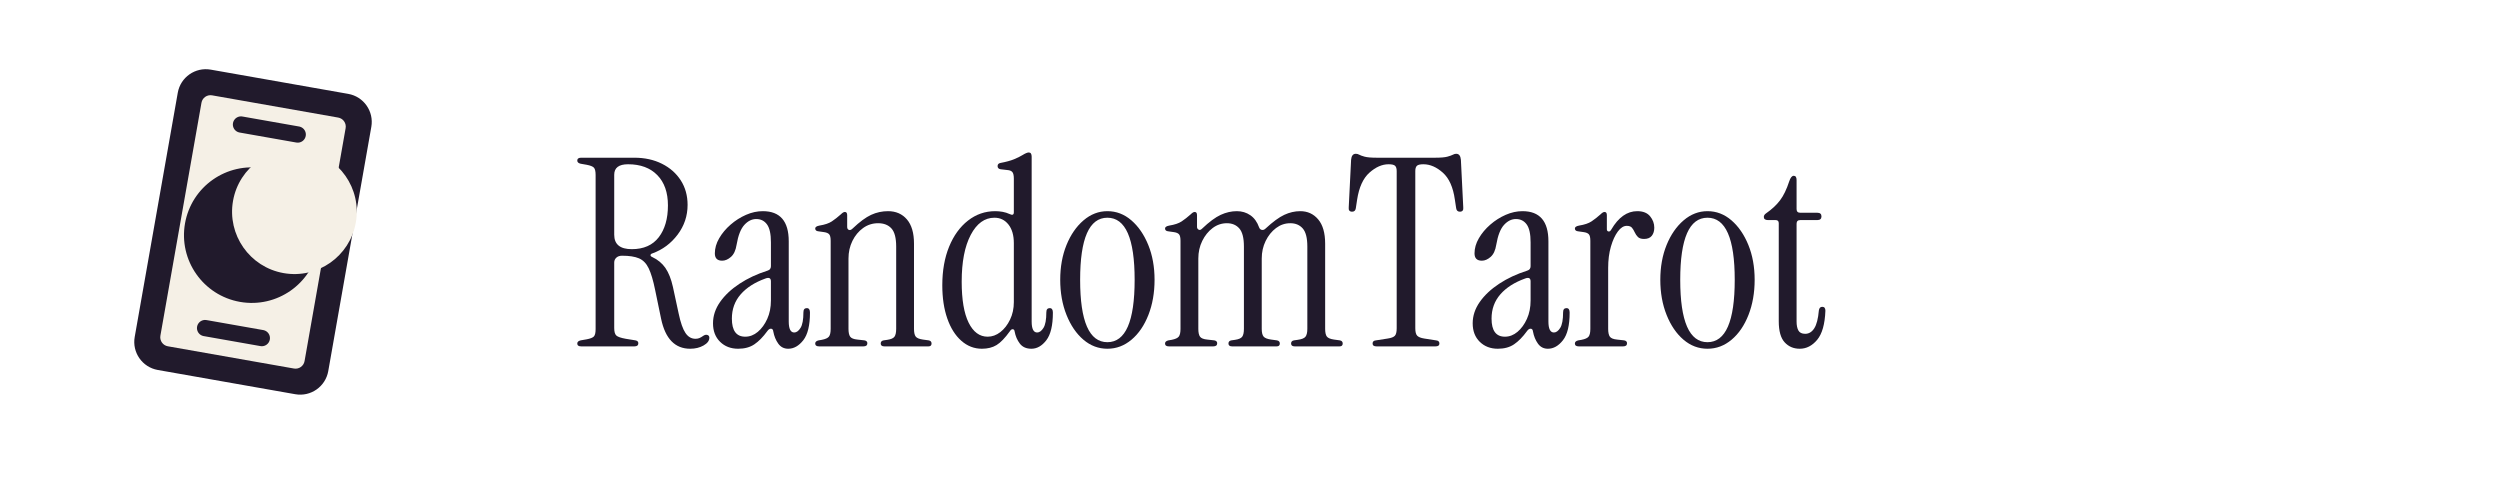
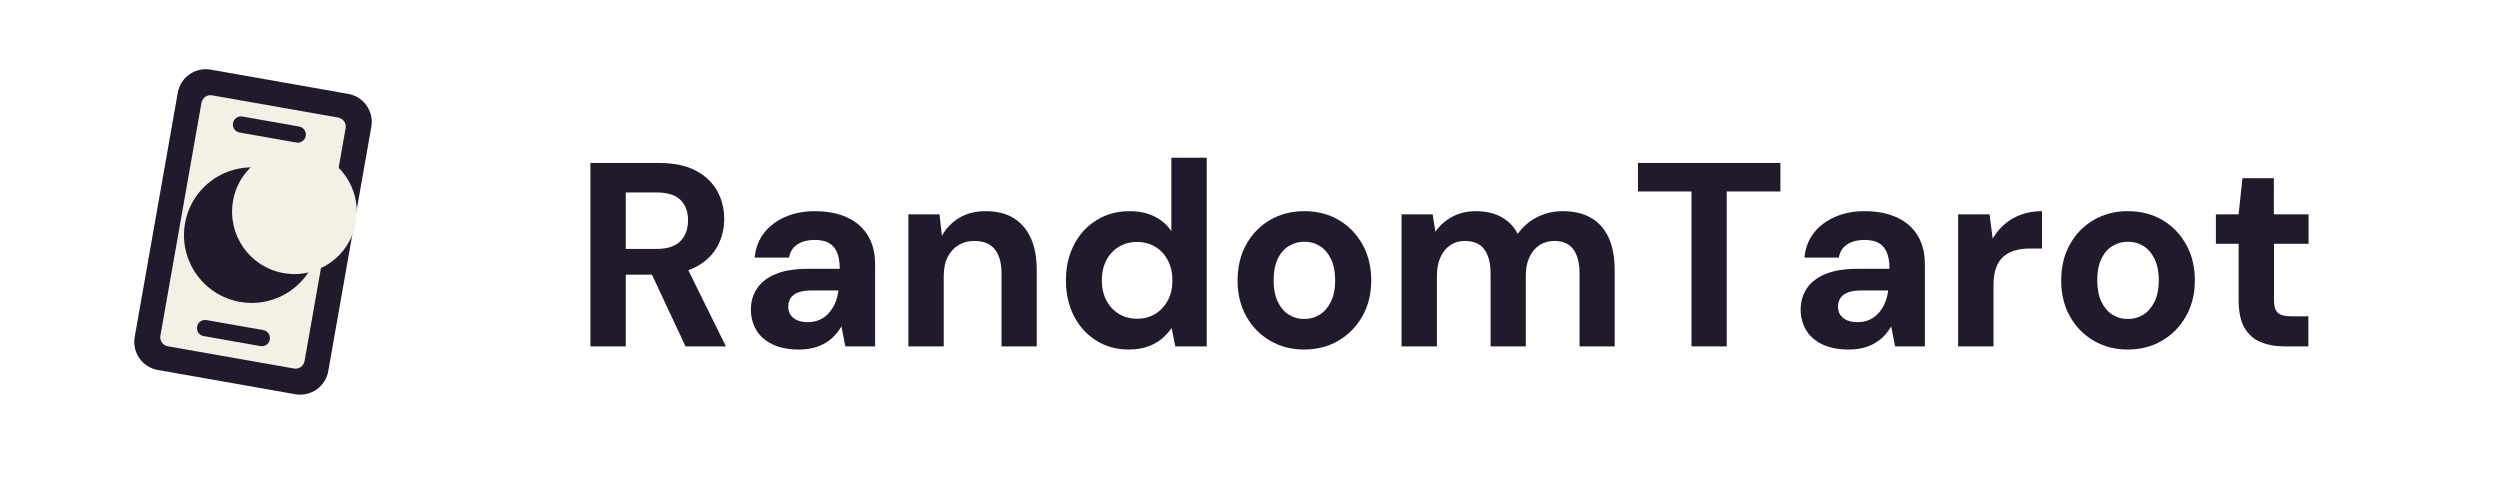
<svg xmlns="http://www.w3.org/2000/svg" viewBox="0 0 830 160" width="830" height="160">
  <g transform="translate(12 5) scale(2.25)">
    <g transform="rotate(10 32 32)">
      <rect x="17.5" y="9.5" width="29" height="45" rx="4.2" fill="#211A2C" />
      <rect x="21.2" y="13.2" width="21.6" height="37.6" rx="1.35" fill="#F5F0E6" />
      <circle cx="31.9" cy="32.5" r="10" fill="#211A2C" />
      <circle cx="37.5" cy="28" r="9.2" fill="#F5F0E6" />
      <path d="M27.5 16.7h8.5M27.5 47.2h8.5" stroke="#211A2C" stroke-width="2.4" stroke-linecap="round" />
    </g>
  </g>
  <g fill="#211A2C" transform="translate(190 115) scale(0.087 -0.087)">
-     <path d="M450 -9Q363 -9 339 105L316 216Q305 270 291.5 298.0Q278 326 254.5 336.0Q231 346 190 346Q176 346 168.0 338.5Q160 331 160 320V70Q160 49 168.0 41.5Q176 34 204 29L241 23Q252 21 252 12Q252 0 237 0H34Q19 0 19 11Q19 20 32 23L55 27Q76 31 82.5 38.0Q89 45 89 66V654Q89 675 82.5 682.0Q76 689 55 693L32 697Q19 700 19 709Q19 720 34 720H237Q296 720 342.0 697.0Q388 674 414.0 633.5Q440 593 440 540Q440 477 402.0 426.5Q364 376 306 355Q299 353 298.5 348.5Q298 344 305 341Q337 326 355.5 299.0Q374 272 384 227L406 125Q417 73 432.0 51.0Q447 29 470 29Q478 29 484.5 31.5Q491 34 501 41Q509 46 516.0 43.5Q523 41 523 33Q523 16 501.0 3.5Q479 -9 450 -9ZM227 371Q295 371 330.0 416.5Q365 462 365 538Q365 612 324.5 653.5Q284 695 213 695Q160 695 160 655V426Q160 371 227 371Z" transform="translate(0.000 0)" />
-     <path d="M120 -9Q78 -9 51.0 17.5Q24 44 24 88Q24 131 51.0 169.5Q78 208 125.0 239.0Q172 270 232 289Q245 293 245 306V397Q245 445 230.0 465.5Q215 486 189 486Q164 486 143.5 463.5Q123 441 114 388Q109 356 92.5 341.5Q76 327 59 327Q31 327 31 355Q31 384 47.5 412.5Q64 441 91.0 464.5Q118 488 150.0 502.0Q182 516 214 516Q313 516 313 401V95Q313 53 334 53Q347 53 358.0 70.5Q369 88 369 130Q369 146 382 146Q394 146 394 129Q394 56 368.5 23.5Q343 -9 311 -9Q287 -9 273.0 10.5Q259 30 254 57Q253 67 245.5 67.5Q238 68 231 58Q207 25 182.0 8.0Q157 -9 120 -9ZM147 37Q173 37 195.0 55.5Q217 74 231.0 105.0Q245 136 245 175V248Q245 267 224 259Q163 237 129.5 198.5Q96 160 96 106Q96 37 147 37Z" transform="translate(513.000 0)" />
-     <path d="M30 0Q15 0 15 11Q15 20 28 23L40 25Q61 29 67.5 37.5Q74 46 74 67V403Q74 421 68.5 427.5Q63 434 49 436L28 439Q15 440 15 450Q15 458 31 461Q62 466 78.5 477.0Q95 488 113 504Q122 513 128 513Q137 513 137 501V456Q137 447 143.5 444.5Q150 442 158 450Q198 488 228.5 502.0Q259 516 293 516Q338 516 365.0 484.5Q392 453 392 392V67Q392 46 398.5 37.5Q405 29 426 26L448 23Q459 21 459 11Q459 0 447 0H279Q265 0 265 11Q265 21 276 23L290 25Q311 28 317.5 37.0Q324 46 324 67V381Q324 430 306.0 450.0Q288 470 255 470Q223 470 197.5 451.5Q172 433 157.0 402.5Q142 372 142 335V67Q142 46 148.5 37.0Q155 28 176 26L203 23Q214 21 214 12Q214 0 199 0Z" transform="translate(912.000 0)" />
-     <path d="M181 -9Q137 -9 102.5 21.5Q68 52 49.0 106.5Q30 161 30 233Q30 317 56.0 380.5Q82 444 128.0 480.0Q174 516 232 516Q246 516 260.0 513.5Q274 511 287 505Q303 497 303 512V640Q303 658 297.5 665.0Q292 672 278 673L252 676Q241 678 241 688Q241 698 252 700Q284 706 303.5 714.0Q323 722 336 730Q352 740 360 740Q371 740 371 724V95Q371 53 392 53Q405 53 416.0 70.5Q427 88 427 130Q427 146 440 146Q452 146 452 129Q452 56 427.0 23.5Q402 -9 370 -9Q341 -9 326.0 10.5Q311 30 306 57Q305 65 299.0 65.5Q293 66 288 58Q260 19 237.0 5.0Q214 -9 181 -9ZM203 37Q229 37 251.5 54.5Q274 72 288.5 102.0Q303 132 303 169V394Q303 439 282.5 465.0Q262 491 229 491Q173 491 138.5 425.5Q104 360 104 247Q104 144 130.5 90.5Q157 37 203 37Z" transform="translate(1382.000 0)" />
-     <path d="M203 -9Q152 -9 111.5 25.5Q71 60 47.0 120.0Q23 180 23 254Q23 328 47.0 387.0Q71 446 112.0 481.0Q153 516 203 516Q254 516 294.5 481.0Q335 446 359.0 387.0Q383 328 383 254Q383 180 359.5 120.0Q336 60 295.0 25.5Q254 -9 203 -9ZM203 16Q307 16 307 254Q307 491 203 491Q99 491 99 254Q99 16 203 16Z" transform="translate(1839.000 0)" />
-     <path d="M30 0Q15 0 15 11Q15 20 28 23L40 25Q61 29 67.5 37.5Q74 46 74 67V403Q74 421 68.5 427.5Q63 434 49 436L28 439Q15 440 15 450Q15 458 31 461Q62 466 78.5 477.0Q95 488 113 504Q122 513 128 513Q137 513 137 501V456Q137 449 143.0 445.5Q149 442 156 449Q197 488 227.5 502.0Q258 516 289 516Q318 516 340.5 500.5Q363 485 374 454Q377 446 384.5 444.5Q392 443 399 450Q440 488 470.0 502.0Q500 516 531 516Q573 516 599.5 484.5Q626 453 626 392V67Q626 46 632.5 37.5Q639 29 660 26L682 23Q693 21 693 11Q693 0 681 0H510Q496 0 496 11Q496 21 507 23L521 25Q544 28 551.0 37.0Q558 46 558 67V381Q558 430 540.5 450.0Q523 470 493 470Q463 470 438.5 451.5Q414 433 399.0 402.5Q384 372 384 335V67Q384 46 391.0 37.5Q398 29 420 26L442 23Q453 21 453 11Q453 0 441 0H271Q257 0 257 11Q257 21 268 23L282 25Q303 28 309.5 37.0Q316 46 316 67V381Q316 430 298.5 450.0Q281 470 251 470Q221 470 196.5 451.5Q172 433 157.0 402.5Q142 372 142 335V67Q142 46 148.5 37.0Q155 28 176 26L203 23Q214 21 214 12Q214 0 199 0Z" transform="translate(2247.000 0)" />
-     <path d="M118 0Q103 0 103 11Q103 22 116 23L161 30Q181 33 188.0 40.5Q195 48 195 69V669Q195 683 189.0 689.0Q183 695 164 695Q127 695 91.0 663.0Q55 631 44 560L39 527Q37 514 25 514Q10 514 12 531L21 712Q23 735 39 735Q46 735 52.0 731.5Q58 728 72.5 724.0Q87 720 119 720H342Q374 720 388.5 724.0Q403 728 409.5 731.5Q416 735 422 735Q438 735 440 712L449 531Q451 514 436 514Q424 514 422 527L417 560Q407 631 371.0 663.0Q335 695 297 695Q278 695 272.0 689.0Q266 683 266 669V69Q266 48 273.5 40.5Q281 33 300 30L345 23Q358 22 358 11Q358 0 343 0Z" transform="translate(2951.000 0)" />
-     <path d="M120 -9Q78 -9 51.0 17.5Q24 44 24 88Q24 131 51.0 169.5Q78 208 125.0 239.0Q172 270 232 289Q245 293 245 306V397Q245 445 230.0 465.5Q215 486 189 486Q164 486 143.5 463.5Q123 441 114 388Q109 356 92.5 341.5Q76 327 59 327Q31 327 31 355Q31 384 47.5 412.5Q64 441 91.0 464.5Q118 488 150.0 502.0Q182 516 214 516Q313 516 313 401V95Q313 53 334 53Q347 53 358.0 70.5Q369 88 369 130Q369 146 382 146Q394 146 394 129Q394 56 368.5 23.5Q343 -9 311 -9Q287 -9 273.0 10.5Q259 30 254 57Q253 67 245.5 67.5Q238 68 231 58Q207 25 182.0 8.0Q157 -9 120 -9ZM147 37Q173 37 195.0 55.5Q217 74 231.0 105.0Q245 136 245 175V248Q245 267 224 259Q163 237 129.5 198.5Q96 160 96 106Q96 37 147 37Z" transform="translate(3412.000 0)" />
-     <path d="M154 446Q195 516 253 516Q286 516 302.0 496.5Q318 477 318 453Q318 434 308.5 422.0Q299 410 279 410Q263 410 255.5 417.5Q248 425 243.5 435.0Q239 445 233.0 452.5Q227 460 213 460Q195 460 179.0 438.5Q163 417 152.5 381.0Q142 345 142 299V67Q142 46 148.5 37.0Q155 28 176 26L203 23Q214 21 214 12Q214 0 199 0H30Q15 0 15 11Q15 20 28 23L40 25Q61 29 67.5 37.5Q74 46 74 67V403Q74 421 68.5 427.5Q63 434 49 436L28 439Q15 440 15 450Q15 458 31 461Q62 466 78.5 477.0Q95 488 113 504Q122 513 128 513Q137 513 137 501V447Q137 440 143.0 438.5Q149 437 154 446Z" transform="translate(3811.000 0)" />
-     <path d="M203 -9Q152 -9 111.5 25.5Q71 60 47.0 120.0Q23 180 23 254Q23 328 47.0 387.0Q71 446 112.0 481.0Q153 516 203 516Q254 516 294.5 481.0Q335 446 359.0 387.0Q383 328 383 254Q383 180 359.5 120.0Q336 60 295.0 25.5Q254 -9 203 -9ZM203 16Q307 16 307 254Q307 491 203 491Q99 491 99 254Q99 16 203 16Z" transform="translate(4129.000 0)" />
-     <path d="M147 -9Q112 -9 89.5 15.5Q67 40 67 96V470Q67 482 55 482H26Q10 482 10 494Q10 502 19 508Q52 531 72.0 557.5Q92 584 107 630Q114 651 124 651Q135 651 135 635V524Q135 510 149 510H214Q230 510 230 496Q230 482 214 482H149Q135 482 135 468V95Q135 73 142.0 60.5Q149 48 168 48Q189 48 202.5 69.0Q216 90 220 137Q222 151 233 151Q245 151 245 136Q242 59 213.5 25.0Q185 -9 147 -9Z" transform="translate(4537.000 0)" />
+     <path d="M69.138 0V700H330.895Q415.24 700 470.464 671.035Q525.688 642.069 552.74 593.724Q579.791 545.38 579.791 485.621Q579.791 429.621 553.412 381.156Q527.033 332.69 471.688 303.225Q416.343 273.759 329.24 273.759H204.136V0ZM432.104 0 288.069 307.724H434.239L586.205 0ZM204.136 371.999H322.551Q383.793 371.999 412.793 401.913Q441.793 431.828 441.793 481.104Q441.793 529.622 413.207 558.501Q384.62 587.381 322.137 587.381H204.136Z" transform="translate(0.000 0)" />
+     <path d="M235.759 -12Q173.586 -12 132.293 8.621Q91 29.241 71.293 63.862Q51.586 98.483 51.586 140.483Q51.586 186.207 75.155 221.414Q98.724 256.621 146.638 276.293Q194.552 295.966 267 295.966H390.621Q390.621 333.001 380.811 357.467Q371 381.932 350.241 394.122Q329.482 406.312 294.344 406.312Q256.309 406.312 229.809 389.639Q203.308 372.967 197.067 338.863H65.931Q71.345 393.449 101.552 432.587Q131.759 471.724 182.276 493.862Q232.793 516 294.93 516Q366.689 516 418.464 492.259Q470.24 468.517 497.929 423.31Q525.619 378.103 525.619 312V0H411.931L396.966 76.69Q386.38 57.449 371.173 41.293Q355.966 25.138 335.845 13.104Q315.724 1.069 290.983 -5.465Q266.241 -12 235.759 -12ZM268.103 92.412Q293.724 92.412 314.31 101.637Q334.897 110.861 349.621 127.861Q364.345 144.862 373.38 166.19Q382.415 187.518 385.345 212.139V213.38H282.207Q251.378 213.38 231.636 205.691Q211.895 198.001 202.998 183.949Q194.101 169.897 194.101 152.103Q194.101 132.724 203.377 119.465Q212.653 106.206 229.533 99.309Q246.412 92.412 268.103 92.412Z" transform="translate(630.000 0)" />
+     <path d="M66.483 0V504H185.274L194.55 421.862Q217.964 464.759 260.412 490.379Q302.86 516 362.205 516Q424.722 516 467.722 489.862Q510.722 463.724 533.55 413.88Q556.377 364.035 556.377 291.035V0H421.966V278.518Q421.966 338.105 396.379 370.243Q370.793 402.381 317.413 402.381Q284.206 402.381 257.947 386.571Q231.688 370.76 216.584 341.346Q201.481 311.932 201.481 269V0Z" transform="translate(1216.000 0)" />
+     <path d="M289.655 -12Q220.759 -12 166.345 22.207Q111.931 56.414 81.345 116.121Q50.759 175.828 50.759 251.828Q50.759 327.828 81.638 387.914Q112.517 448 168.017 482.0Q223.517 516 293 516Q347.966 516 388.311 495.983Q428.656 475.965 453.07 439.758V720H588.068V0H468.104L454.07 70.104Q438.656 47.449 416.294 28.88Q393.932 10.311 362.742 -0.845Q331.552 -12 289.655 -12ZM322.516 105.55Q362.551 105.55 392.638 124.567Q422.724 143.585 439.914 176.12Q457.104 208.655 457.104 252Q457.104 294.932 439.914 327.967Q422.724 361.001 392.345 379.726Q361.965 398.45 321.93 398.45Q282.895 398.45 252.223 379.726Q221.55 361.001 204.653 327.967Q187.756 294.932 187.756 252.586Q187.756 209.241 204.653 176.413Q221.55 143.585 252.223 124.567Q282.895 105.55 322.516 105.55Z" transform="translate(1833.000 0)" />
+     <path d="M304.379 -12Q232.62 -12 174.862 21.672Q117.103 55.345 83.931 114.845Q50.759 174.345 50.759 251Q50.759 329.655 84.138 389.448Q117.517 449.241 175.189 482.621Q232.862 516 304.62 516Q378.965 516 436.224 482.621Q493.482 449.241 527.155 389.448Q560.827 329.655 560.827 252Q560.827 174.345 526.948 114.845Q493.068 55.345 435.603 21.672Q378.137 -12 304.379 -12ZM304.793 104.55Q337.828 104.55 364.276 121.067Q390.725 137.585 406.984 170.62Q423.243 203.655 423.243 252Q423.243 300.759 407.191 333.587Q391.139 366.415 364.897 382.933Q338.655 399.45 305.207 399.45Q273.172 399.45 246.223 382.933Q219.274 366.415 203.808 333.587Q188.343 300.759 188.343 252Q188.343 203.655 204.101 170.62Q219.86 137.585 246.102 121.067Q272.344 104.55 304.793 104.55Z" transform="translate(2488.000 0)" />
+     <path d="M66.483 0V504H185.274L195.55 437.276Q219.55 472.759 259.464 494.379Q299.377 516 350.308 516Q387.55 516 417.877 506.379Q448.205 496.759 471.326 477.603Q494.447 458.448 510.033 429.551Q538.377 469.689 583.291 492.845Q628.205 516 681.964 516Q746.412 516 790.791 489.862Q835.17 463.724 857.498 413.587Q879.825 363.449 879.825 290.449V0H745.828V277.932Q745.828 338.105 722.155 370.243Q698.482 402.381 650.103 402.381Q617.551 402.381 592.999 386.277Q568.447 370.174 554.55 340.553Q540.653 310.932 540.653 268V0H406.241V277.932Q406.241 338.105 382.276 370.243Q358.31 402.381 307.758 402.381Q276.792 402.381 253.033 386.571Q229.274 370.76 215.377 340.846Q201.481 310.932 201.481 268V0Z" transform="translate(3098.000 0)" />
+     <path d="M231.966 0V591.14H27.655V700H571.274V591.14H366.377V0Z" transform="translate(4039.000 0)" />
+     <path d="M235.759 -12Q173.586 -12 132.293 8.621Q91 29.241 71.293 63.862Q51.586 98.483 51.586 140.483Q51.586 186.207 75.155 221.414Q98.724 256.621 146.638 276.293Q194.552 295.966 267 295.966H390.621Q390.621 333.001 380.811 357.467Q371 381.932 350.241 394.122Q329.482 406.312 294.344 406.312Q256.309 406.312 229.809 389.639Q203.308 372.967 197.067 338.863H65.931Q71.345 393.449 101.552 432.587Q131.759 471.724 182.276 493.862Q232.793 516 294.93 516Q366.689 516 418.464 492.259Q470.24 468.517 497.929 423.31Q525.619 378.103 525.619 312V0H411.931L396.966 76.69Q386.38 57.449 371.173 41.293Q355.966 25.138 335.845 13.104Q315.724 1.069 290.983 -5.465Q266.241 -12 235.759 -12ZM268.103 92.412Q293.724 92.412 314.31 101.637Q334.897 110.861 349.621 127.861Q364.345 144.862 373.38 166.19Q382.415 187.518 385.345 212.139V213.38H282.207Q251.378 213.38 231.636 205.691Q211.895 198.001 202.998 183.949Q194.101 169.897 194.101 152.103Q194.101 132.724 203.377 119.465Q212.653 106.206 229.533 99.309Q246.412 92.412 268.103 92.412Z" transform="translate(4636.000 0)" />
+     <path d="M66.483 0V504H186.447L198.308 411.517Q217.653 443.759 244.446 466.879Q271.239 490 307.274 503.0Q343.308 516 386.619 516V373.485H339.792Q310.137 373.485 284.654 366.451Q259.171 359.416 240.481 343.64Q221.791 327.864 211.636 300.64Q201.481 273.415 201.481 233.036V0Z" transform="translate(5222.000 0)" />
+     <path d="M304.379 -12Q232.62 -12 174.862 21.672Q117.103 55.345 83.931 114.845Q50.759 174.345 50.759 251Q50.759 329.655 84.138 389.448Q117.517 449.241 175.189 482.621Q232.862 516 304.62 516Q378.965 516 436.224 482.621Q493.482 449.241 527.155 389.448Q560.827 329.655 560.827 252Q560.827 174.345 526.948 114.845Q493.068 55.345 435.603 21.672Q378.137 -12 304.379 -12ZM304.793 104.55Q337.828 104.55 364.276 121.067Q390.725 137.585 406.984 170.62Q423.243 203.655 423.243 252Q423.243 300.759 407.191 333.587Q391.139 366.415 364.897 382.933Q338.655 399.45 305.207 399.45Q273.172 399.45 246.223 382.933Q219.274 366.415 203.808 333.587Q188.343 300.759 188.343 252Q188.343 203.655 204.101 170.62Q219.86 137.585 246.102 121.067Q272.344 104.55 304.793 104.55Z" transform="translate(5631.000 0)" />
+     <path d="M293.792 0Q241.172 0 201.431 16.638Q161.689 33.276 139.793 71.758Q117.897 110.241 117.897 176.62V391.381H31.069V504H117.897L132.414 641.827H252.308V504H384.826V391.381H252.895V175.447Q252.895 141.343 267.791 128.067Q282.688 114.791 318.964 114.791H384.102V0Z" transform="translate(6241.000 0)" />
  </g>
</svg>
